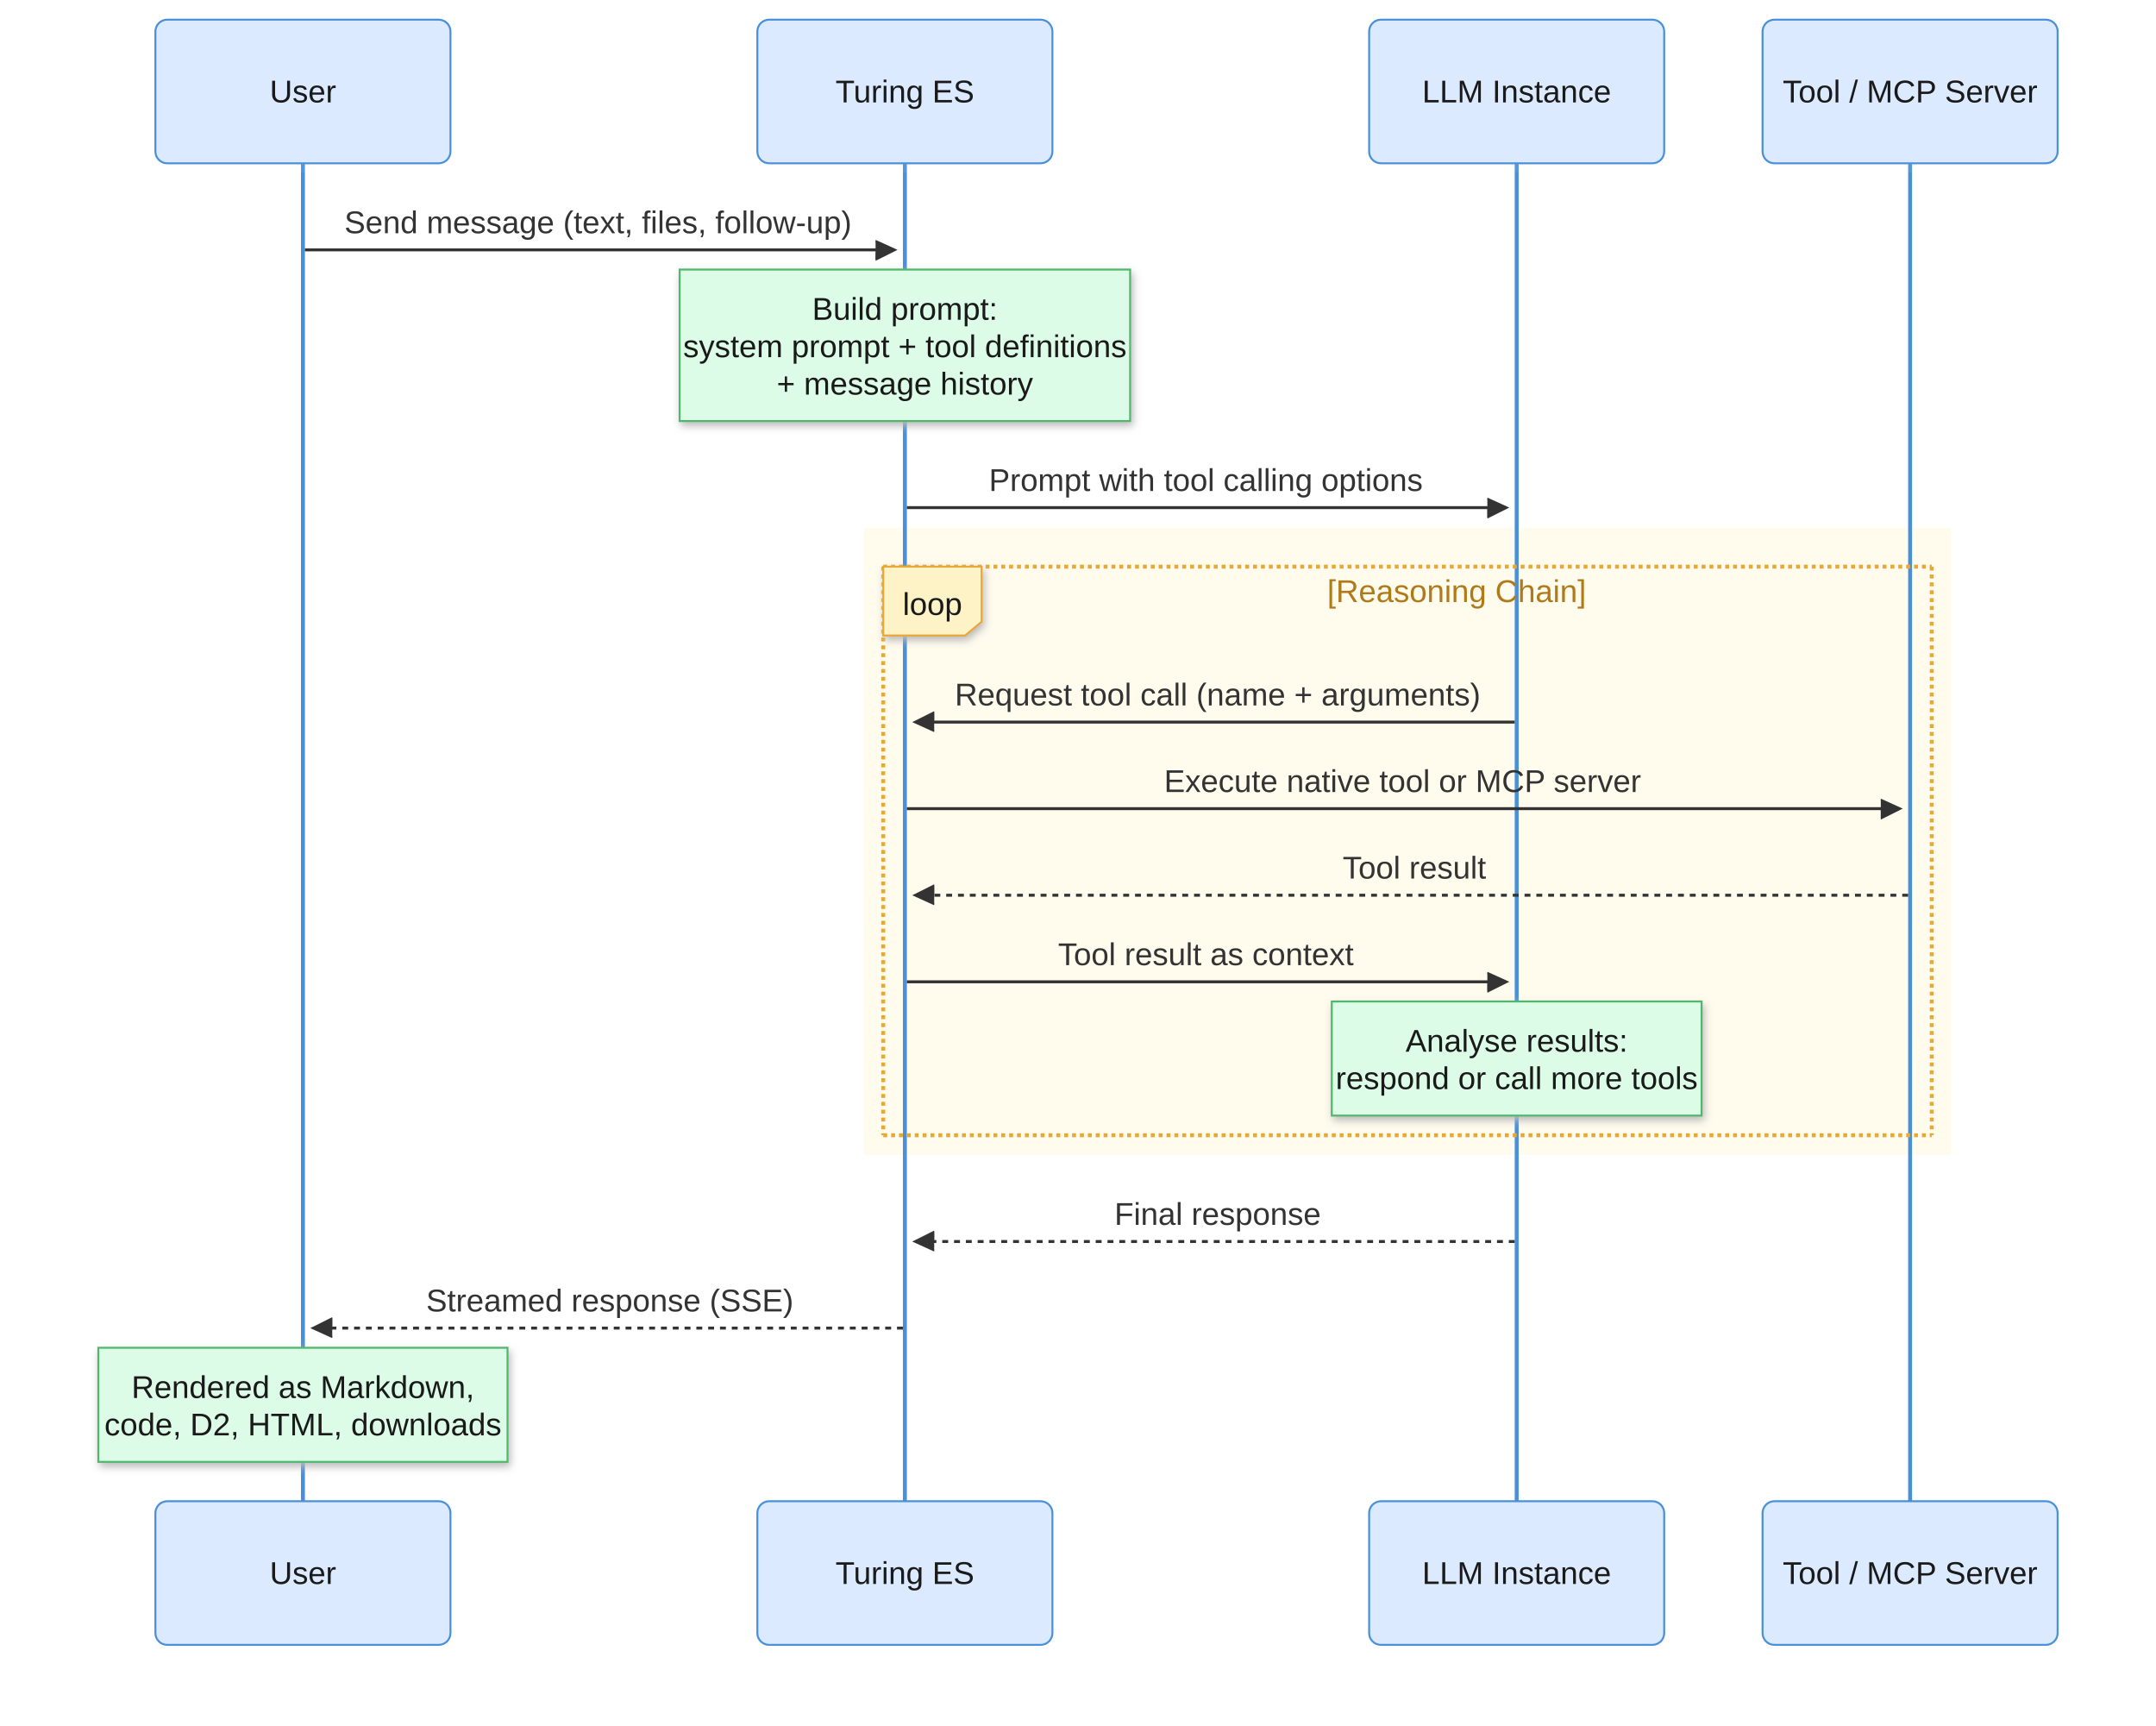
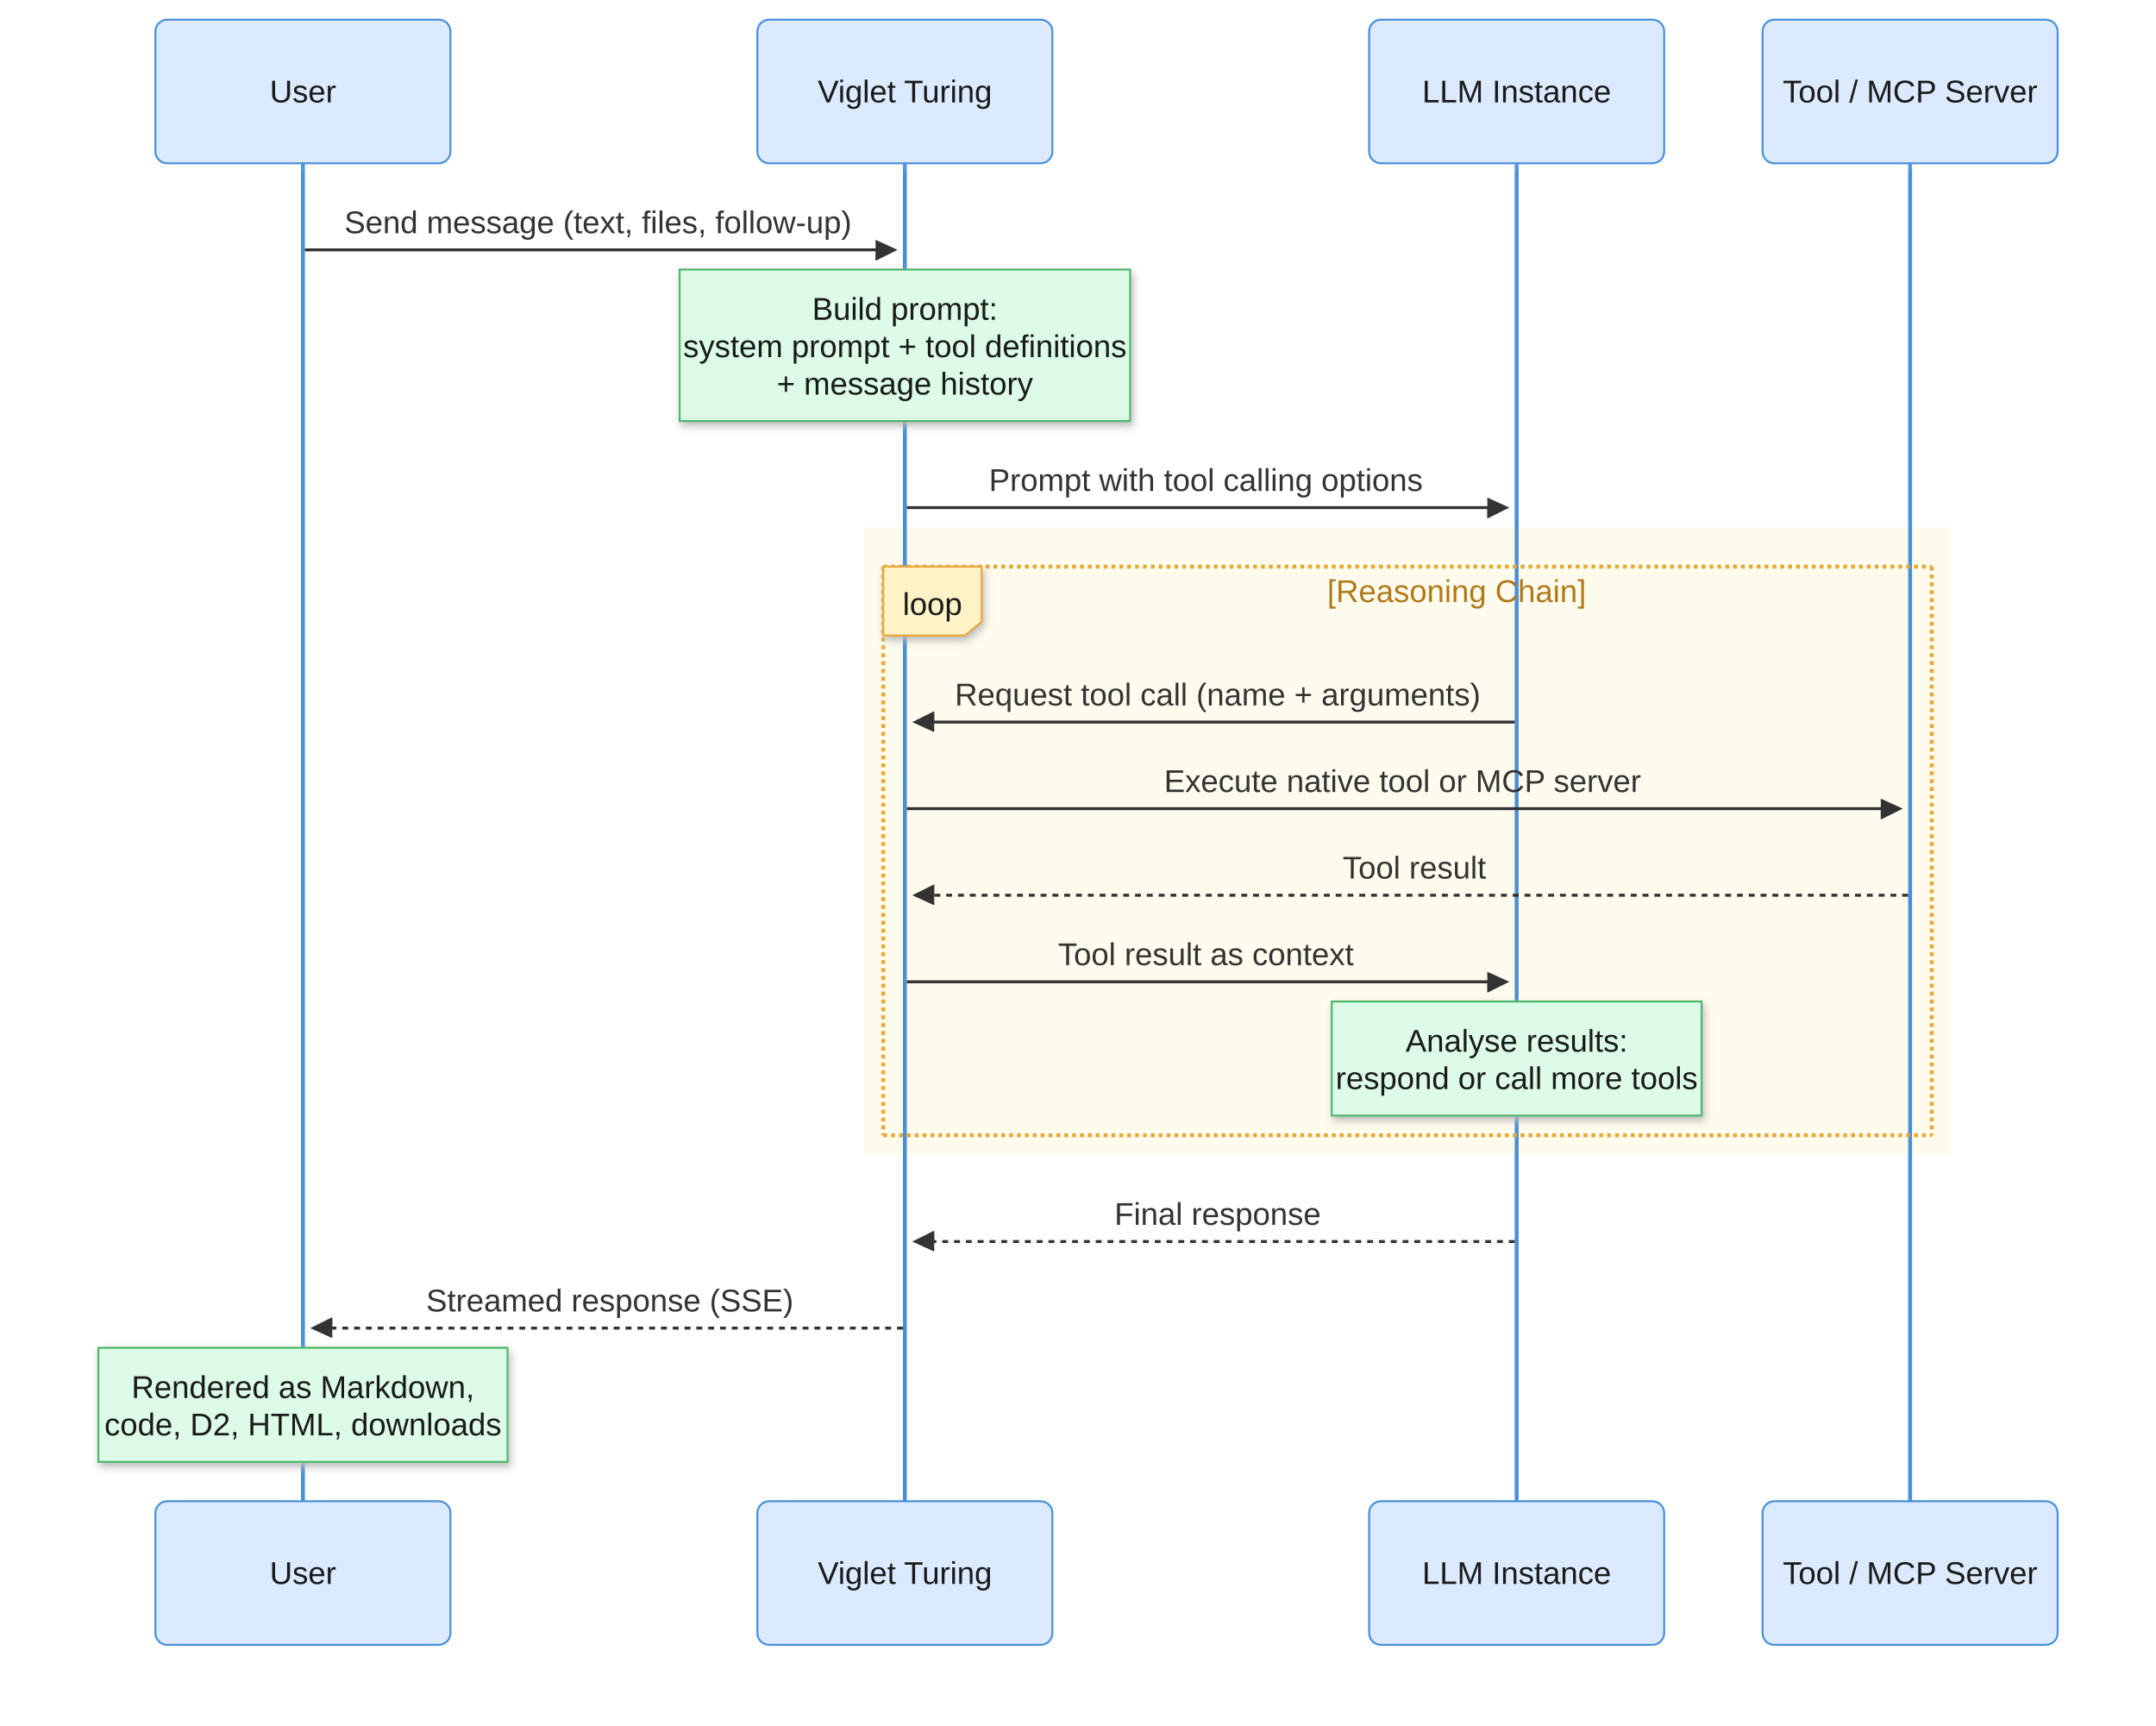
<svg xmlns="http://www.w3.org/2000/svg" id="my-svg" width="100%" style="max-width: 900px; background-color: transparent; max-height: 900px;" viewBox="-79 -10 1096 877" role="graphics-document document" aria-roledescription="sequence">
  <rect x="360" y="258" fill="rgba(254, 243, 199, 0.3)" width="553" height="319" class="rect" />
  <g>
    <rect x="817" y="753" fill="#eaeaea" stroke="#666" width="150" height="73" name="Tool" rx="6" ry="6" class="actor actor-bottom" data-look="neo" filter="url(#my-svg-drop-shadow)" />
    <text x="892" y="789.5" dominant-baseline="central" alignment-baseline="central" class="actor actor-box" style="text-anchor: middle; font-size: 16px; font-weight: 400;">
      <tspan x="892" dy="0">Tool / MCP Server</tspan>
    </text>
  </g>
  <g>
    <rect x="617" y="753" fill="#eaeaea" stroke="#666" width="150" height="73" name="LLM" rx="6" ry="6" class="actor actor-bottom" data-look="neo" filter="url(#my-svg-drop-shadow)" />
    <text x="692" y="789.5" dominant-baseline="central" alignment-baseline="central" class="actor actor-box" style="text-anchor: middle; font-size: 16px; font-weight: 400;">
      <tspan x="692" dy="0">LLM Instance</tspan>
    </text>
  </g>
  <g>
    <rect x="306" y="753" fill="#eaeaea" stroke="#666" width="150" height="73" name="Turing" rx="6" ry="6" class="actor actor-bottom" data-look="neo" filter="url(#my-svg-drop-shadow)" />
    <text x="381" y="789.5" dominant-baseline="central" alignment-baseline="central" class="actor actor-box" style="text-anchor: middle; font-size: 16px; font-weight: 400;">
-       <tspan x="381" dy="0">Turing ES</tspan>
+       <tspan x="381" dy="0">Viglet Turing</tspan>
    </text>
  </g>
  <g>
    <rect x="0" y="753" fill="#eaeaea" stroke="#666" width="150" height="73" name="User" rx="6" ry="6" class="actor actor-bottom" data-look="neo" filter="url(#my-svg-drop-shadow)" />
    <text x="75" y="789.5" dominant-baseline="central" alignment-baseline="central" class="actor actor-box" style="text-anchor: middle; font-size: 16px; font-weight: 400;">
      <tspan x="75" dy="0">User</tspan>
    </text>
  </g>
  <g>
    <line id="actor3" x1="892" y1="73" x2="892" y2="753" class="actor-line 200" stroke-width="0.5px" stroke="#999" name="Tool" data-et="life-line" data-id="Tool" />
    <g id="root-3" data-look="neo" data-et="participant" data-type="participant" data-id="Tool">
      <rect x="817" y="0" fill="#eaeaea" stroke="#666" width="150" height="73" name="Tool" rx="6" ry="6" class="actor actor-top" data-look="neo" filter="url(#my-svg-drop-shadow)" />
      <text x="892" y="36.5" dominant-baseline="central" alignment-baseline="central" class="actor actor-box" style="text-anchor: middle; font-size: 16px; font-weight: 400;">
        <tspan x="892" dy="0">Tool / MCP Server</tspan>
      </text>
    </g>
  </g>
  <g>
    <line id="actor2" x1="692" y1="73" x2="692" y2="753" class="actor-line 200" stroke-width="0.5px" stroke="#999" name="LLM" data-et="life-line" data-id="LLM" />
    <g id="root-2" data-look="neo" data-et="participant" data-type="participant" data-id="LLM">
      <rect x="617" y="0" fill="#eaeaea" stroke="#666" width="150" height="73" name="LLM" rx="6" ry="6" class="actor actor-top" data-look="neo" filter="url(#my-svg-drop-shadow)" />
      <text x="692" y="36.5" dominant-baseline="central" alignment-baseline="central" class="actor actor-box" style="text-anchor: middle; font-size: 16px; font-weight: 400;">
        <tspan x="692" dy="0">LLM Instance</tspan>
      </text>
    </g>
  </g>
  <g>
    <line id="actor1" x1="381" y1="73" x2="381" y2="753" class="actor-line 200" stroke-width="0.5px" stroke="#999" name="Turing" data-et="life-line" data-id="Turing" />
    <g id="root-1" data-look="neo" data-et="participant" data-type="participant" data-id="Turing">
      <rect x="306" y="0" fill="#eaeaea" stroke="#666" width="150" height="73" name="Turing" rx="6" ry="6" class="actor actor-top" data-look="neo" filter="url(#my-svg-drop-shadow)" />
      <text x="381" y="36.5" dominant-baseline="central" alignment-baseline="central" class="actor actor-box" style="text-anchor: middle; font-size: 16px; font-weight: 400;">
-         <tspan x="381" dy="0">Turing ES</tspan>
+         <tspan x="381" dy="0">Viglet Turing</tspan>
      </text>
    </g>
  </g>
  <g>
    <line id="actor0" x1="75" y1="73" x2="75" y2="753" class="actor-line 200" stroke-width="0.5px" stroke="#999" name="User" data-et="life-line" data-id="User" />
    <g id="root-0" data-look="neo" data-et="participant" data-type="participant" data-id="User">
      <rect x="0" y="0" fill="#eaeaea" stroke="#666" width="150" height="73" name="User" rx="6" ry="6" class="actor actor-top" data-look="neo" filter="url(#my-svg-drop-shadow)" />
      <text x="75" y="36.5" dominant-baseline="central" alignment-baseline="central" class="actor actor-box" style="text-anchor: middle; font-size: 16px; font-weight: 400;">
        <tspan x="75" dy="0">User</tspan>
      </text>
    </g>
  </g>
  <style>#my-svg{font-family:"trebuchet ms",verdana,arial,sans-serif;font-size:13px;fill:#333;}@keyframes edge-animation-frame{from{stroke-dashoffset:0;}}@keyframes dash{to{stroke-dashoffset:0;}}#my-svg .edge-animation-slow{stroke-dasharray:9,5!important;stroke-dashoffset:900;animation:dash 50s linear infinite;stroke-linecap:round;}#my-svg .edge-animation-fast{stroke-dasharray:9,5!important;stroke-dashoffset:900;animation:dash 20s linear infinite;stroke-linecap:round;}#my-svg .error-icon{fill:hsl(220.588, 100%, 98.333%);}#my-svg .error-text{fill:rgb(8.5, 5.75, 0);stroke:rgb(8.5, 5.75, 0);}#my-svg .edge-thickness-normal{stroke-width:1px;}#my-svg .edge-thickness-thick{stroke-width:3.5px;}#my-svg .edge-pattern-solid{stroke-dasharray:0;}#my-svg .edge-thickness-invisible{stroke-width:0;fill:none;}#my-svg .edge-pattern-dashed{stroke-dasharray:3;}#my-svg .edge-pattern-dotted{stroke-dasharray:2;}#my-svg .marker{fill:#0b0b0b;stroke:#0b0b0b;}#my-svg .marker.cross{stroke:#0b0b0b;}#my-svg svg{font-family:"trebuchet ms",verdana,arial,sans-serif;font-size:13px;}#my-svg p{margin:0;}#my-svg .actor{stroke:#4A90D9;fill:#dbeafe;stroke-width:1;}#my-svg rect.actor.outer-path[data-look="neo"]{filter:drop-shadow( 1px 2px 2px rgba(185,185,185,1));}#my-svg rect.note[data-look="neo"]{stroke:#50B86C;fill:#dcfce7;filter:drop-shadow( 1px 2px 2px rgba(185,185,185,1));}#my-svg text.actor&gt;tspan{fill:#1a1a1a;stroke:none;}#my-svg .actor-line{stroke:#4A90D9;}#my-svg .innerArc{stroke-width:1.5;stroke-dasharray:none;}#my-svg .messageLine0{stroke-width:1.5;stroke-dasharray:none;stroke:#333;}#my-svg .messageLine1{stroke-width:1.5;stroke-dasharray:2,2;stroke:#333;}#my-svg [id$="-arrowhead"] path{fill:#333;stroke:#333;}#my-svg .sequenceNumber{fill:#f4f4f4;}#my-svg [id$="-sequencenumber"]{fill:#333;}#my-svg [id$="-crosshead"] path{fill:#333;stroke:#333;}#my-svg .messageText{fill:#333;stroke:none;}#my-svg .labelBox{stroke:#E8A838;fill:#fef3c7;filter:drop-shadow( 1px 2px 2px rgba(185,185,185,1));}#my-svg .labelText,#my-svg .labelText&gt;tspan{fill:#1a1a1a;stroke:none;}#my-svg .loopText,#my-svg .loopText&gt;tspan{fill:#b07a1a;stroke:none;}#my-svg .sectionTitle,#my-svg .sectionTitle&gt;tspan{fill:#b07a1a;stroke:none;}#my-svg .loopLine{stroke-width:2px;stroke-dasharray:2,2;stroke:#E8A838;fill:#E8A838;}#my-svg .note{stroke:#50B86C;fill:#dcfce7;}#my-svg .noteText,#my-svg .noteText&gt;tspan{fill:#1a1a1a;stroke:none;}#my-svg .activation0{fill:#ede9fe;stroke:#9B6EC5;}#my-svg .activation1{fill:#ede9fe;stroke:#9B6EC5;}#my-svg .activation2{fill:#ede9fe;stroke:#9B6EC5;}#my-svg .actorPopupMenu{position:absolute;}#my-svg .actorPopupMenuPanel{position:absolute;fill:#dbeafe;box-shadow:0px 8px 16px 0px rgba(0,0,0,0.2);filter:drop-shadow(3px 5px 2px rgb(0 0 0 / 0.4));}#my-svg .actor-man circle,#my-svg line{fill:#dbeafe;stroke-width:2px;}#my-svg g rect.rect{filter:drop-shadow( 1px 2px 2px rgba(185,185,185,1));stroke:hsl(40.588, 60%, 83.333%);}#my-svg .node .neo-node{stroke:hsl(40.588, 60%, 83.333%);}#my-svg [data-look="neo"].node rect,#my-svg [data-look="neo"].cluster rect,#my-svg [data-look="neo"].node polygon{stroke:url(#my-svg-gradient);filter:drop-shadow( 1px 2px 2px rgba(185,185,185,1));}#my-svg [data-look="neo"].swimlane.cluster rect{filter:none;}#my-svg [data-look="neo"].node path{stroke:url(#my-svg-gradient);stroke-width:1px;}#my-svg [data-look="neo"].node .outer-path{filter:drop-shadow( 1px 2px 2px rgba(185,185,185,1));}#my-svg [data-look="neo"].node .neo-line path{stroke:hsl(40.588, 60%, 83.333%);filter:none;}#my-svg [data-look="neo"].node circle{stroke:url(#my-svg-gradient);filter:drop-shadow( 1px 2px 2px rgba(185,185,185,1));}#my-svg [data-look="neo"].node circle .state-start{fill:#000000;}#my-svg [data-look="neo"].icon-shape .icon{fill:url(#my-svg-gradient);filter:drop-shadow( 1px 2px 2px rgba(185,185,185,1));}#my-svg [data-look="neo"].icon-shape .icon-neo path{stroke:url(#my-svg-gradient);filter:drop-shadow( 1px 2px 2px rgba(185,185,185,1));}#my-svg :root{--mermaid-font-family:"trebuchet ms",verdana,arial,sans-serif;}</style>
  <g />
  <defs>
    <symbol id="my-svg-computer" width="24" height="24">
      <path transform="scale(.5)" d="M2 2v13h20v-13h-20zm18 11h-16v-9h16v9zm-10.228 6l.466-1h3.524l.467 1h-4.457zm14.228 3h-24l2-6h2.104l-1.33 4h18.45l-1.297-4h2.073l2 6zm-5-10h-14v-7h14v7z" />
    </symbol>
  </defs>
  <defs>
    <symbol id="my-svg-database" fill-rule="evenodd" clip-rule="evenodd">
      <path transform="scale(.5)" d="M12.258.001l.256.004.255.005.253.008.251.01.249.012.247.015.246.016.242.019.241.02.239.023.236.024.233.027.231.028.229.031.225.032.223.034.22.036.217.038.214.04.211.041.208.043.205.045.201.046.198.048.194.05.191.051.187.053.183.054.18.056.175.057.172.059.168.06.163.061.16.063.155.064.15.066.074.033.073.033.071.034.07.034.069.035.068.035.067.035.066.035.064.036.064.036.062.036.06.036.06.037.058.037.058.037.055.038.055.038.053.038.052.038.051.039.05.039.048.039.047.039.045.04.044.04.043.04.041.04.04.041.039.041.037.041.036.041.034.041.033.042.032.042.03.042.029.042.027.042.026.043.024.043.023.043.021.043.02.043.018.044.017.043.015.044.013.044.012.044.011.045.009.044.007.045.006.045.004.045.002.045.001.045v17l-.001.045-.002.045-.004.045-.006.045-.007.045-.009.044-.011.045-.012.044-.013.044-.015.044-.017.043-.018.044-.02.043-.021.043-.023.043-.024.043-.026.043-.027.042-.029.042-.03.042-.032.042-.033.042-.034.041-.036.041-.037.041-.039.041-.04.041-.041.04-.043.04-.044.04-.045.04-.047.039-.048.039-.05.039-.051.039-.052.038-.053.038-.055.038-.055.038-.058.037-.058.037-.06.037-.06.036-.062.036-.064.036-.064.036-.066.035-.067.035-.068.035-.069.035-.07.034-.071.034-.073.033-.074.033-.15.066-.155.064-.16.063-.163.061-.168.06-.172.059-.175.057-.18.056-.183.054-.187.053-.191.051-.194.05-.198.048-.201.046-.205.045-.208.043-.211.041-.214.04-.217.038-.22.036-.223.034-.225.032-.229.031-.231.028-.233.027-.236.024-.239.023-.241.02-.242.019-.246.016-.247.015-.249.012-.251.01-.253.008-.255.005-.256.004-.258.001-.258-.001-.256-.004-.255-.005-.253-.008-.251-.01-.249-.012-.247-.015-.245-.016-.243-.019-.241-.02-.238-.023-.236-.024-.234-.027-.231-.028-.228-.031-.226-.032-.223-.034-.22-.036-.217-.038-.214-.04-.211-.041-.208-.043-.204-.045-.201-.046-.198-.048-.195-.05-.19-.051-.187-.053-.184-.054-.179-.056-.176-.057-.172-.059-.167-.06-.164-.061-.159-.063-.155-.064-.151-.066-.074-.033-.072-.033-.072-.034-.07-.034-.069-.035-.068-.035-.067-.035-.066-.035-.064-.036-.063-.036-.062-.036-.061-.036-.06-.037-.058-.037-.057-.037-.056-.038-.055-.038-.053-.038-.052-.038-.051-.039-.049-.039-.049-.039-.046-.039-.046-.04-.044-.04-.043-.04-.041-.04-.04-.041-.039-.041-.037-.041-.036-.041-.034-.041-.033-.042-.032-.042-.03-.042-.029-.042-.027-.042-.026-.043-.024-.043-.023-.043-.021-.043-.02-.043-.018-.044-.017-.043-.015-.044-.013-.044-.012-.044-.011-.045-.009-.044-.007-.045-.006-.045-.004-.045-.002-.045-.001-.045v-17l.001-.045.002-.045.004-.045.006-.045.007-.045.009-.044.011-.045.012-.044.013-.044.015-.044.017-.043.018-.044.02-.043.021-.043.023-.043.024-.043.026-.043.027-.042.029-.042.03-.042.032-.042.033-.042.034-.041.036-.041.037-.041.039-.041.04-.041.041-.04.043-.04.044-.04.046-.04.046-.039.049-.039.049-.039.051-.039.052-.038.053-.038.055-.038.056-.038.057-.037.058-.037.06-.037.061-.036.062-.036.063-.036.064-.036.066-.035.067-.035.068-.035.069-.035.07-.034.072-.034.072-.033.074-.033.151-.066.155-.064.159-.063.164-.061.167-.06.172-.059.176-.057.179-.056.184-.054.187-.053.19-.051.195-.05.198-.048.201-.046.204-.045.208-.043.211-.041.214-.04.217-.038.22-.036.223-.034.226-.032.228-.031.231-.028.234-.027.236-.024.238-.023.241-.02.243-.019.245-.016.247-.015.249-.012.251-.01.253-.008.255-.005.256-.004.258-.001.258.001zm-9.258 20.499v.01l.001.021.003.021.004.022.005.021.006.022.007.022.009.023.01.022.011.023.012.023.013.023.015.023.016.024.017.023.018.024.019.024.021.024.022.025.023.024.024.025.052.049.056.05.061.051.066.051.07.051.075.051.079.052.084.052.088.052.092.052.097.052.102.051.105.052.11.052.114.051.119.051.123.051.127.05.131.05.135.05.139.048.144.049.147.047.152.047.155.047.16.045.163.045.167.043.171.043.176.041.178.041.183.039.187.039.19.037.194.035.197.035.202.033.204.031.209.03.212.029.216.027.219.025.222.024.226.021.23.02.233.018.236.016.24.015.243.012.246.01.249.008.253.005.256.004.259.001.26-.001.257-.004.254-.005.25-.008.247-.011.244-.012.241-.014.237-.016.233-.018.231-.021.226-.021.224-.024.22-.026.216-.027.212-.028.21-.031.205-.031.202-.034.198-.034.194-.036.191-.037.187-.039.183-.04.179-.04.175-.042.172-.043.168-.044.163-.045.16-.046.155-.046.152-.047.148-.048.143-.049.139-.049.136-.05.131-.05.126-.05.123-.051.118-.052.114-.051.11-.052.106-.052.101-.052.096-.052.092-.052.088-.053.083-.051.079-.052.074-.052.07-.051.065-.051.06-.051.056-.05.051-.05.023-.024.023-.025.021-.024.02-.024.019-.024.018-.024.017-.024.015-.023.014-.024.013-.023.012-.023.01-.023.01-.022.008-.022.006-.022.006-.022.004-.022.004-.021.001-.021.001-.021v-4.127l-.077.055-.08.053-.083.054-.085.053-.087.052-.09.052-.093.051-.095.05-.097.05-.1.049-.102.049-.105.048-.106.047-.109.047-.111.046-.114.045-.115.045-.118.044-.12.043-.122.042-.124.042-.126.041-.128.04-.13.04-.132.038-.134.038-.135.037-.138.037-.139.035-.142.035-.143.034-.144.033-.147.032-.148.031-.15.03-.151.03-.153.029-.154.027-.156.027-.158.026-.159.025-.161.024-.162.023-.163.022-.165.021-.166.02-.167.019-.169.018-.169.017-.171.016-.173.015-.173.014-.175.013-.175.012-.177.011-.178.01-.179.008-.179.008-.181.006-.182.005-.182.004-.184.003-.184.002h-.37l-.184-.002-.184-.003-.182-.004-.182-.005-.181-.006-.179-.008-.179-.008-.178-.01-.176-.011-.176-.012-.175-.013-.173-.014-.172-.015-.171-.016-.17-.017-.169-.018-.167-.019-.166-.02-.165-.021-.163-.022-.162-.023-.161-.024-.159-.025-.157-.026-.156-.027-.155-.027-.153-.029-.151-.03-.15-.03-.148-.031-.146-.032-.145-.033-.143-.034-.141-.035-.14-.035-.137-.037-.136-.037-.134-.038-.132-.038-.13-.04-.128-.04-.126-.041-.124-.042-.122-.042-.12-.044-.117-.043-.116-.045-.113-.045-.112-.046-.109-.047-.106-.047-.105-.048-.102-.049-.1-.049-.097-.05-.095-.05-.093-.052-.09-.051-.087-.052-.085-.053-.083-.054-.08-.054-.077-.054v4.127zm0-5.654v.011l.001.021.003.021.004.021.005.022.006.022.007.022.009.022.01.022.011.023.012.023.013.023.015.024.016.023.017.024.018.024.019.024.021.024.022.024.023.025.024.024.052.05.056.05.061.05.066.051.07.051.075.052.079.051.084.052.088.052.092.052.097.052.102.052.105.052.11.051.114.051.119.052.123.05.127.051.131.05.135.049.139.049.144.048.147.048.152.047.155.046.16.045.163.045.167.044.171.042.176.042.178.04.183.04.187.038.19.037.194.036.197.034.202.033.204.032.209.03.212.028.216.027.219.025.222.024.226.022.23.02.233.018.236.016.24.014.243.012.246.01.249.008.253.006.256.003.259.001.26-.001.257-.003.254-.006.25-.008.247-.01.244-.012.241-.015.237-.016.233-.018.231-.02.226-.022.224-.024.22-.025.216-.027.212-.029.21-.03.205-.032.202-.033.198-.035.194-.036.191-.037.187-.039.183-.039.179-.041.175-.042.172-.043.168-.044.163-.045.16-.045.155-.047.152-.047.148-.048.143-.048.139-.05.136-.049.131-.05.126-.051.123-.051.118-.051.114-.052.11-.052.106-.052.101-.052.096-.052.092-.052.088-.052.083-.052.079-.052.074-.051.07-.052.065-.051.06-.05.056-.051.051-.049.023-.025.023-.024.021-.025.02-.024.019-.024.018-.024.017-.024.015-.023.014-.023.013-.024.012-.022.01-.023.01-.023.008-.022.006-.022.006-.022.004-.021.004-.022.001-.021.001-.021v-4.139l-.077.054-.08.054-.083.054-.085.052-.087.053-.09.051-.093.051-.095.051-.097.05-.1.049-.102.049-.105.048-.106.047-.109.047-.111.046-.114.045-.115.044-.118.044-.12.044-.122.042-.124.042-.126.041-.128.04-.13.039-.132.039-.134.038-.135.037-.138.036-.139.036-.142.035-.143.033-.144.033-.147.033-.148.031-.15.03-.151.03-.153.028-.154.028-.156.027-.158.026-.159.025-.161.024-.162.023-.163.022-.165.021-.166.02-.167.019-.169.018-.169.017-.171.016-.173.015-.173.014-.175.013-.175.012-.177.011-.178.009-.179.009-.179.007-.181.007-.182.005-.182.004-.184.003-.184.002h-.37l-.184-.002-.184-.003-.182-.004-.182-.005-.181-.007-.179-.007-.179-.009-.178-.009-.176-.011-.176-.012-.175-.013-.173-.014-.172-.015-.171-.016-.17-.017-.169-.018-.167-.019-.166-.02-.165-.021-.163-.022-.162-.023-.161-.024-.159-.025-.157-.026-.156-.027-.155-.028-.153-.028-.151-.03-.15-.03-.148-.031-.146-.033-.145-.033-.143-.033-.141-.035-.14-.036-.137-.036-.136-.037-.134-.038-.132-.039-.13-.039-.128-.04-.126-.041-.124-.042-.122-.043-.12-.043-.117-.044-.116-.044-.113-.046-.112-.046-.109-.046-.106-.047-.105-.048-.102-.049-.1-.049-.097-.05-.095-.051-.093-.051-.09-.051-.087-.053-.085-.052-.083-.054-.08-.054-.077-.054v4.139zm0-5.666v.011l.001.02.003.022.004.021.005.022.006.021.007.022.009.023.01.022.011.023.012.023.013.023.015.023.016.024.017.024.018.023.019.024.021.025.022.024.023.024.024.025.052.05.056.05.061.05.066.051.07.051.075.052.079.051.084.052.088.052.092.052.097.052.102.052.105.051.11.052.114.051.119.051.123.051.127.05.131.05.135.05.139.049.144.048.147.048.152.047.155.046.16.045.163.045.167.043.171.043.176.042.178.04.183.04.187.038.19.037.194.036.197.034.202.033.204.032.209.03.212.028.216.027.219.025.222.024.226.021.23.02.233.018.236.017.24.014.243.012.246.01.249.008.253.006.256.003.259.001.26-.001.257-.003.254-.006.25-.008.247-.01.244-.013.241-.014.237-.016.233-.018.231-.02.226-.022.224-.024.22-.025.216-.027.212-.029.21-.03.205-.032.202-.033.198-.035.194-.036.191-.037.187-.039.183-.039.179-.041.175-.042.172-.043.168-.044.163-.045.16-.045.155-.047.152-.047.148-.048.143-.049.139-.049.136-.049.131-.051.126-.05.123-.051.118-.052.114-.051.11-.052.106-.052.101-.052.096-.052.092-.052.088-.052.083-.052.079-.052.074-.052.07-.051.065-.051.06-.051.056-.05.051-.049.023-.025.023-.025.021-.024.02-.024.019-.024.018-.024.017-.024.015-.023.014-.024.013-.023.012-.023.01-.022.01-.023.008-.022.006-.022.006-.022.004-.022.004-.021.001-.021.001-.021v-4.153l-.077.054-.08.054-.083.053-.085.053-.087.053-.09.051-.093.051-.095.051-.097.05-.1.049-.102.048-.105.048-.106.048-.109.046-.111.046-.114.046-.115.044-.118.044-.12.043-.122.043-.124.042-.126.041-.128.04-.13.039-.132.039-.134.038-.135.037-.138.036-.139.036-.142.034-.143.034-.144.033-.147.032-.148.032-.15.03-.151.03-.153.028-.154.028-.156.027-.158.026-.159.024-.161.024-.162.023-.163.023-.165.021-.166.02-.167.019-.169.018-.169.017-.171.016-.173.015-.173.014-.175.013-.175.012-.177.01-.178.01-.179.009-.179.007-.181.006-.182.006-.182.004-.184.003-.184.001-.185.001-.185-.001-.184-.001-.184-.003-.182-.004-.182-.006-.181-.006-.179-.007-.179-.009-.178-.01-.176-.01-.176-.012-.175-.013-.173-.014-.172-.015-.171-.016-.17-.017-.169-.018-.167-.019-.166-.02-.165-.021-.163-.023-.162-.023-.161-.024-.159-.024-.157-.026-.156-.027-.155-.028-.153-.028-.151-.03-.15-.03-.148-.032-.146-.032-.145-.033-.143-.034-.141-.034-.14-.036-.137-.036-.136-.037-.134-.038-.132-.039-.13-.039-.128-.041-.126-.041-.124-.041-.122-.043-.12-.043-.117-.044-.116-.044-.113-.046-.112-.046-.109-.046-.106-.048-.105-.048-.102-.048-.1-.05-.097-.049-.095-.051-.093-.051-.09-.052-.087-.052-.085-.053-.083-.053-.08-.054-.077-.054v4.153zm8.74-8.179l-.257.004-.254.005-.25.008-.247.011-.244.012-.241.014-.237.016-.233.018-.231.021-.226.022-.224.023-.22.026-.216.027-.212.028-.21.031-.205.032-.202.033-.198.034-.194.036-.191.038-.187.038-.183.04-.179.041-.175.042-.172.043-.168.043-.163.045-.16.046-.155.046-.152.048-.148.048-.143.048-.139.049-.136.05-.131.05-.126.051-.123.051-.118.051-.114.052-.11.052-.106.052-.101.052-.096.052-.092.052-.088.052-.083.052-.079.052-.074.051-.07.052-.065.051-.06.05-.056.05-.051.05-.023.025-.023.024-.021.024-.02.025-.019.024-.018.024-.017.023-.015.024-.014.023-.013.023-.012.023-.01.023-.01.022-.008.022-.006.023-.006.021-.004.022-.004.021-.001.021-.001.021.001.021.001.021.004.021.004.022.006.021.006.023.008.022.01.022.01.023.012.023.013.023.014.023.015.024.017.023.018.024.019.024.02.025.021.024.023.024.023.025.051.05.056.05.06.05.065.051.07.052.074.051.079.052.083.052.088.052.092.052.096.052.101.052.106.052.11.052.114.052.118.051.123.051.126.051.131.05.136.05.139.049.143.048.148.048.152.048.155.046.16.046.163.045.168.043.172.043.175.042.179.041.183.04.187.038.191.038.194.036.198.034.202.033.205.032.21.031.212.028.216.027.22.026.224.023.226.022.231.021.233.018.237.016.241.014.244.012.247.011.25.008.254.005.257.004.26.001.26-.001.257-.004.254-.005.25-.008.247-.011.244-.012.241-.014.237-.016.233-.018.231-.021.226-.022.224-.023.22-.026.216-.027.212-.028.21-.031.205-.032.202-.033.198-.034.194-.036.191-.038.187-.038.183-.04.179-.041.175-.042.172-.043.168-.043.163-.045.16-.046.155-.046.152-.048.148-.048.143-.048.139-.049.136-.05.131-.05.126-.051.123-.051.118-.051.114-.052.11-.052.106-.052.101-.052.096-.052.092-.052.088-.052.083-.052.079-.052.074-.051.07-.052.065-.051.06-.05.056-.05.051-.05.023-.025.023-.024.021-.024.02-.025.019-.024.018-.024.017-.023.015-.024.014-.023.013-.023.012-.023.01-.023.01-.022.008-.022.006-.023.006-.021.004-.022.004-.021.001-.021.001-.021-.001-.021-.001-.021-.004-.021-.004-.022-.006-.021-.006-.023-.008-.022-.01-.022-.01-.023-.012-.023-.013-.023-.014-.023-.015-.024-.017-.023-.018-.024-.019-.024-.02-.025-.021-.024-.023-.024-.023-.025-.051-.05-.056-.05-.06-.05-.065-.051-.07-.052-.074-.051-.079-.052-.083-.052-.088-.052-.092-.052-.096-.052-.101-.052-.106-.052-.11-.052-.114-.052-.118-.051-.123-.051-.126-.051-.131-.05-.136-.05-.139-.049-.143-.048-.148-.048-.152-.048-.155-.046-.16-.046-.163-.045-.168-.043-.172-.043-.175-.042-.179-.041-.183-.04-.187-.038-.191-.038-.194-.036-.198-.034-.202-.033-.205-.032-.21-.031-.212-.028-.216-.027-.22-.026-.224-.023-.226-.022-.231-.021-.233-.018-.237-.016-.241-.014-.244-.012-.247-.011-.25-.008-.254-.005-.257-.004-.26-.001-.26.001z" />
    </symbol>
  </defs>
  <defs>
    <symbol id="my-svg-clock" width="24" height="24">
      <path transform="scale(.5)" d="M12 2c5.514 0 10 4.486 10 10s-4.486 10-10 10-10-4.486-10-10 4.486-10 10-10zm0-2c-6.627 0-12 5.373-12 12s5.373 12 12 12 12-5.373 12-12-5.373-12-12-12zm5.848 12.459c.202.038.202.333.001.372-1.907.361-6.045 1.111-6.547 1.111-.719 0-1.301-.582-1.301-1.301 0-.512.77-5.447 1.125-7.445.034-.192.312-.181.343.014l.985 6.238 5.394 1.011z" />
    </symbol>
  </defs>
  <defs>
    <marker id="my-svg-arrowhead" refX="7.9" refY="5" markerUnits="userSpaceOnUse" markerWidth="12" markerHeight="12" orient="auto-start-reverse">
      <path d="M -1 0 L 10 5 L 0 10 z" />
    </marker>
  </defs>
  <defs>
    <marker id="my-svg-crosshead" markerWidth="15" markerHeight="8" orient="auto" refX="4" refY="4.5">
      <path fill="none" stroke="#000000" stroke-width="1pt" d="M 1,2 L 6,7 M 6,2 L 1,7" style="stroke-dasharray: 0, 0;" />
    </marker>
  </defs>
  <defs>
    <marker id="my-svg-filled-head" refX="15.5" refY="7" markerWidth="20" markerHeight="28" orient="auto">
      <path d="M 18,7 L9,13 L14,7 L9,1 Z" />
    </marker>
  </defs>
  <defs>
    <marker id="my-svg-sequencenumber" refX="15" refY="15" markerWidth="60" markerHeight="40" orient="auto">
      <circle cx="15" cy="15" r="6" />
    </marker>
  </defs>
  <defs>
    <marker id="my-svg-solidTopArrowHead" refX="7.9" refY="7.25" markerUnits="userSpaceOnUse" markerWidth="12" markerHeight="12" orient="auto-start-reverse">
      <path d="M 0 0 L 10 8 L 0 8 z" />
    </marker>
  </defs>
  <defs>
    <marker id="my-svg-solidBottomArrowHead" refX="7.9" refY="0.75" markerUnits="userSpaceOnUse" markerWidth="12" markerHeight="12" orient="auto-start-reverse">
      <path d="M 0 0 L 10 0 L 0 8 z" />
    </marker>
  </defs>
  <defs>
    <marker id="my-svg-stickTopArrowHead" refX="7.5" refY="7" markerUnits="userSpaceOnUse" markerWidth="12" markerHeight="12" orient="auto-start-reverse">
      <path d="M 0 0 L 7 7" stroke="black" stroke-width="1.5" fill="none" />
    </marker>
  </defs>
  <defs>
    <marker id="my-svg-stickBottomArrowHead" refX="7.5" refY="0" markerUnits="userSpaceOnUse" markerWidth="12" markerHeight="12" orient="auto-start-reverse">
      <path d="M 0 7 L 7 0" stroke="black" stroke-width="1.5" fill="none" />
    </marker>
  </defs>
  <defs>
    <filter id="my-svg-drop-shadow" height="130%" width="130%">
      <feDropShadow dx="4" dy="4" stdDeviation="0" flood-opacity="0.06" flood-color="#FFFFFF" />
    </filter>
  </defs>
  <g data-et="note" data-id="i1">
    <rect x="266.5" y="127" fill="#EDF2AE" stroke="#666" width="229" height="77" class="note" data-look="neo" />
    <text x="381" y="132" text-anchor="middle" dominant-baseline="middle" alignment-baseline="middle" class="noteText" dy="1em" style="font-size: 16px; font-weight: 400;">
      <tspan x="381">Build prompt:</tspan>
    </text>
    <text x="381" y="151" text-anchor="middle" dominant-baseline="middle" alignment-baseline="middle" class="noteText" dy="1em" style="font-size: 16px; font-weight: 400;">
      <tspan x="381">system prompt + tool definitions</tspan>
    </text>
    <text x="381" y="170" text-anchor="middle" dominant-baseline="middle" alignment-baseline="middle" class="noteText" dy="1em" style="font-size: 16px; font-weight: 400;">
      <tspan x="381">+ message history</tspan>
    </text>
  </g>
  <g data-et="note" data-id="i9">
    <rect x="598" y="499" fill="#EDF2AE" stroke="#666" width="188" height="58" class="note" data-look="neo" />
    <text x="692" y="504" text-anchor="middle" dominant-baseline="middle" alignment-baseline="middle" class="noteText" dy="1em" style="font-size: 16px; font-weight: 400;">
      <tspan x="692">Analyse results:</tspan>
    </text>
    <text x="692" y="523" text-anchor="middle" dominant-baseline="middle" alignment-baseline="middle" class="noteText" dy="1em" style="font-size: 16px; font-weight: 400;">
      <tspan x="692">respond or call more tools</tspan>
    </text>
  </g>
  <g data-et="control-structure" data-id="i10">
    <line x1="370" y1="278" x2="903" y2="278" class="loopLine" />
    <line x1="903" y1="278" x2="903" y2="567" class="loopLine" />
    <line x1="370" y1="567" x2="903" y2="567" class="loopLine" />
    <line x1="370" y1="278" x2="370" y2="567" class="loopLine" />
    <polygon points="370,278 420,278 420,306 411.6,313 370,313" class="labelBox" />
    <text x="395" y="298" text-anchor="middle" dominant-baseline="middle" alignment-baseline="middle" class="labelText" style="font-size: 16px; font-weight: 400;">loop</text>
    <text x="661.5" y="296" text-anchor="middle" class="loopText" style="font-size: 16px; font-weight: 400;">
      <tspan x="661.5">[Reasoning Chain]</tspan>
    </text>
  </g>
  <g data-et="note" data-id="i14">
    <rect x="-29" y="675" fill="#EDF2AE" stroke="#666" width="208" height="58" class="note" data-look="neo" />
    <text x="75" y="680" text-anchor="middle" dominant-baseline="middle" alignment-baseline="middle" class="noteText" dy="1em" style="font-size: 16px; font-weight: 400;">
      <tspan x="75">Rendered as Markdown,</tspan>
    </text>
    <text x="75" y="699" text-anchor="middle" dominant-baseline="middle" alignment-baseline="middle" class="noteText" dy="1em" style="font-size: 16px; font-weight: 400;">
      <tspan x="75">code, D2, HTML, downloads</tspan>
    </text>
  </g>
  <text x="225" y="88" text-anchor="middle" dominant-baseline="middle" alignment-baseline="middle" class="messageText" dy="1em" style="font-size: 16px; font-weight: 400;">Send message (text, files, follow-up)</text>
  <line x1="76" y1="117" x2="374" y2="117" class="messageLine0" data-et="message" data-id="i0" data-from="User" data-to="Turing" stroke-width="2" stroke="none" marker-end="url(#my-svg-arrowhead)" style="fill: none;" />
  <text x="534" y="219" text-anchor="middle" dominant-baseline="middle" alignment-baseline="middle" class="messageText" dy="1em" style="font-size: 16px; font-weight: 400;">Prompt with tool calling options</text>
  <line x1="382" y1="248" x2="685" y2="248" class="messageLine0" data-et="message" data-id="i2" data-from="Turing" data-to="LLM" stroke-width="2" stroke="none" marker-end="url(#my-svg-arrowhead)" style="fill: none;" />
  <text x="540" y="328" text-anchor="middle" dominant-baseline="middle" alignment-baseline="middle" class="messageText" dy="1em" style="font-size: 16px; font-weight: 400;">Request tool call (name + arguments)</text>
  <line x1="691" y1="357" x2="388" y2="357" class="messageLine0" data-et="message" data-id="i5" data-from="LLM" data-to="Turing" stroke-width="2" stroke="none" marker-end="url(#my-svg-arrowhead)" style="fill: none;" />
  <text x="634" y="372" text-anchor="middle" dominant-baseline="middle" alignment-baseline="middle" class="messageText" dy="1em" style="font-size: 16px; font-weight: 400;">Execute native tool or MCP server</text>
  <line x1="382" y1="401" x2="885" y2="401" class="messageLine0" data-et="message" data-id="i6" data-from="Turing" data-to="Tool" stroke-width="2" stroke="none" marker-end="url(#my-svg-arrowhead)" style="fill: none;" />
  <text x="640" y="416" text-anchor="middle" dominant-baseline="middle" alignment-baseline="middle" class="messageText" dy="1em" style="font-size: 16px; font-weight: 400;">Tool result</text>
  <line x1="891" y1="445" x2="388" y2="445" class="messageLine1" data-et="message" data-id="i7" data-from="Tool" data-to="Turing" stroke-width="2" stroke="none" marker-end="url(#my-svg-arrowhead)" style="stroke-dasharray: 3, 3; fill: none;" />
  <text x="534" y="460" text-anchor="middle" dominant-baseline="middle" alignment-baseline="middle" class="messageText" dy="1em" style="font-size: 16px; font-weight: 400;">Tool result as context</text>
  <line x1="382" y1="489" x2="685" y2="489" class="messageLine0" data-et="message" data-id="i8" data-from="Turing" data-to="LLM" stroke-width="2" stroke="none" marker-end="url(#my-svg-arrowhead)" style="fill: none;" />
  <text x="540" y="592" text-anchor="middle" dominant-baseline="middle" alignment-baseline="middle" class="messageText" dy="1em" style="font-size: 16px; font-weight: 400;">Final response</text>
  <line x1="691" y1="621" x2="388" y2="621" class="messageLine1" data-et="message" data-id="i12" data-from="LLM" data-to="Turing" stroke-width="2" stroke="none" marker-end="url(#my-svg-arrowhead)" style="stroke-dasharray: 3, 3; fill: none;" />
  <text x="231" y="636" text-anchor="middle" dominant-baseline="middle" alignment-baseline="middle" class="messageText" dy="1em" style="font-size: 16px; font-weight: 400;">Streamed response (SSE)</text>
  <line x1="380" y1="665" x2="82" y2="665" class="messageLine1" data-et="message" data-id="i13" data-from="Turing" data-to="User" stroke-width="2" stroke="none" marker-end="url(#my-svg-arrowhead)" style="stroke-dasharray: 3, 3; fill: none;" />
</svg>
